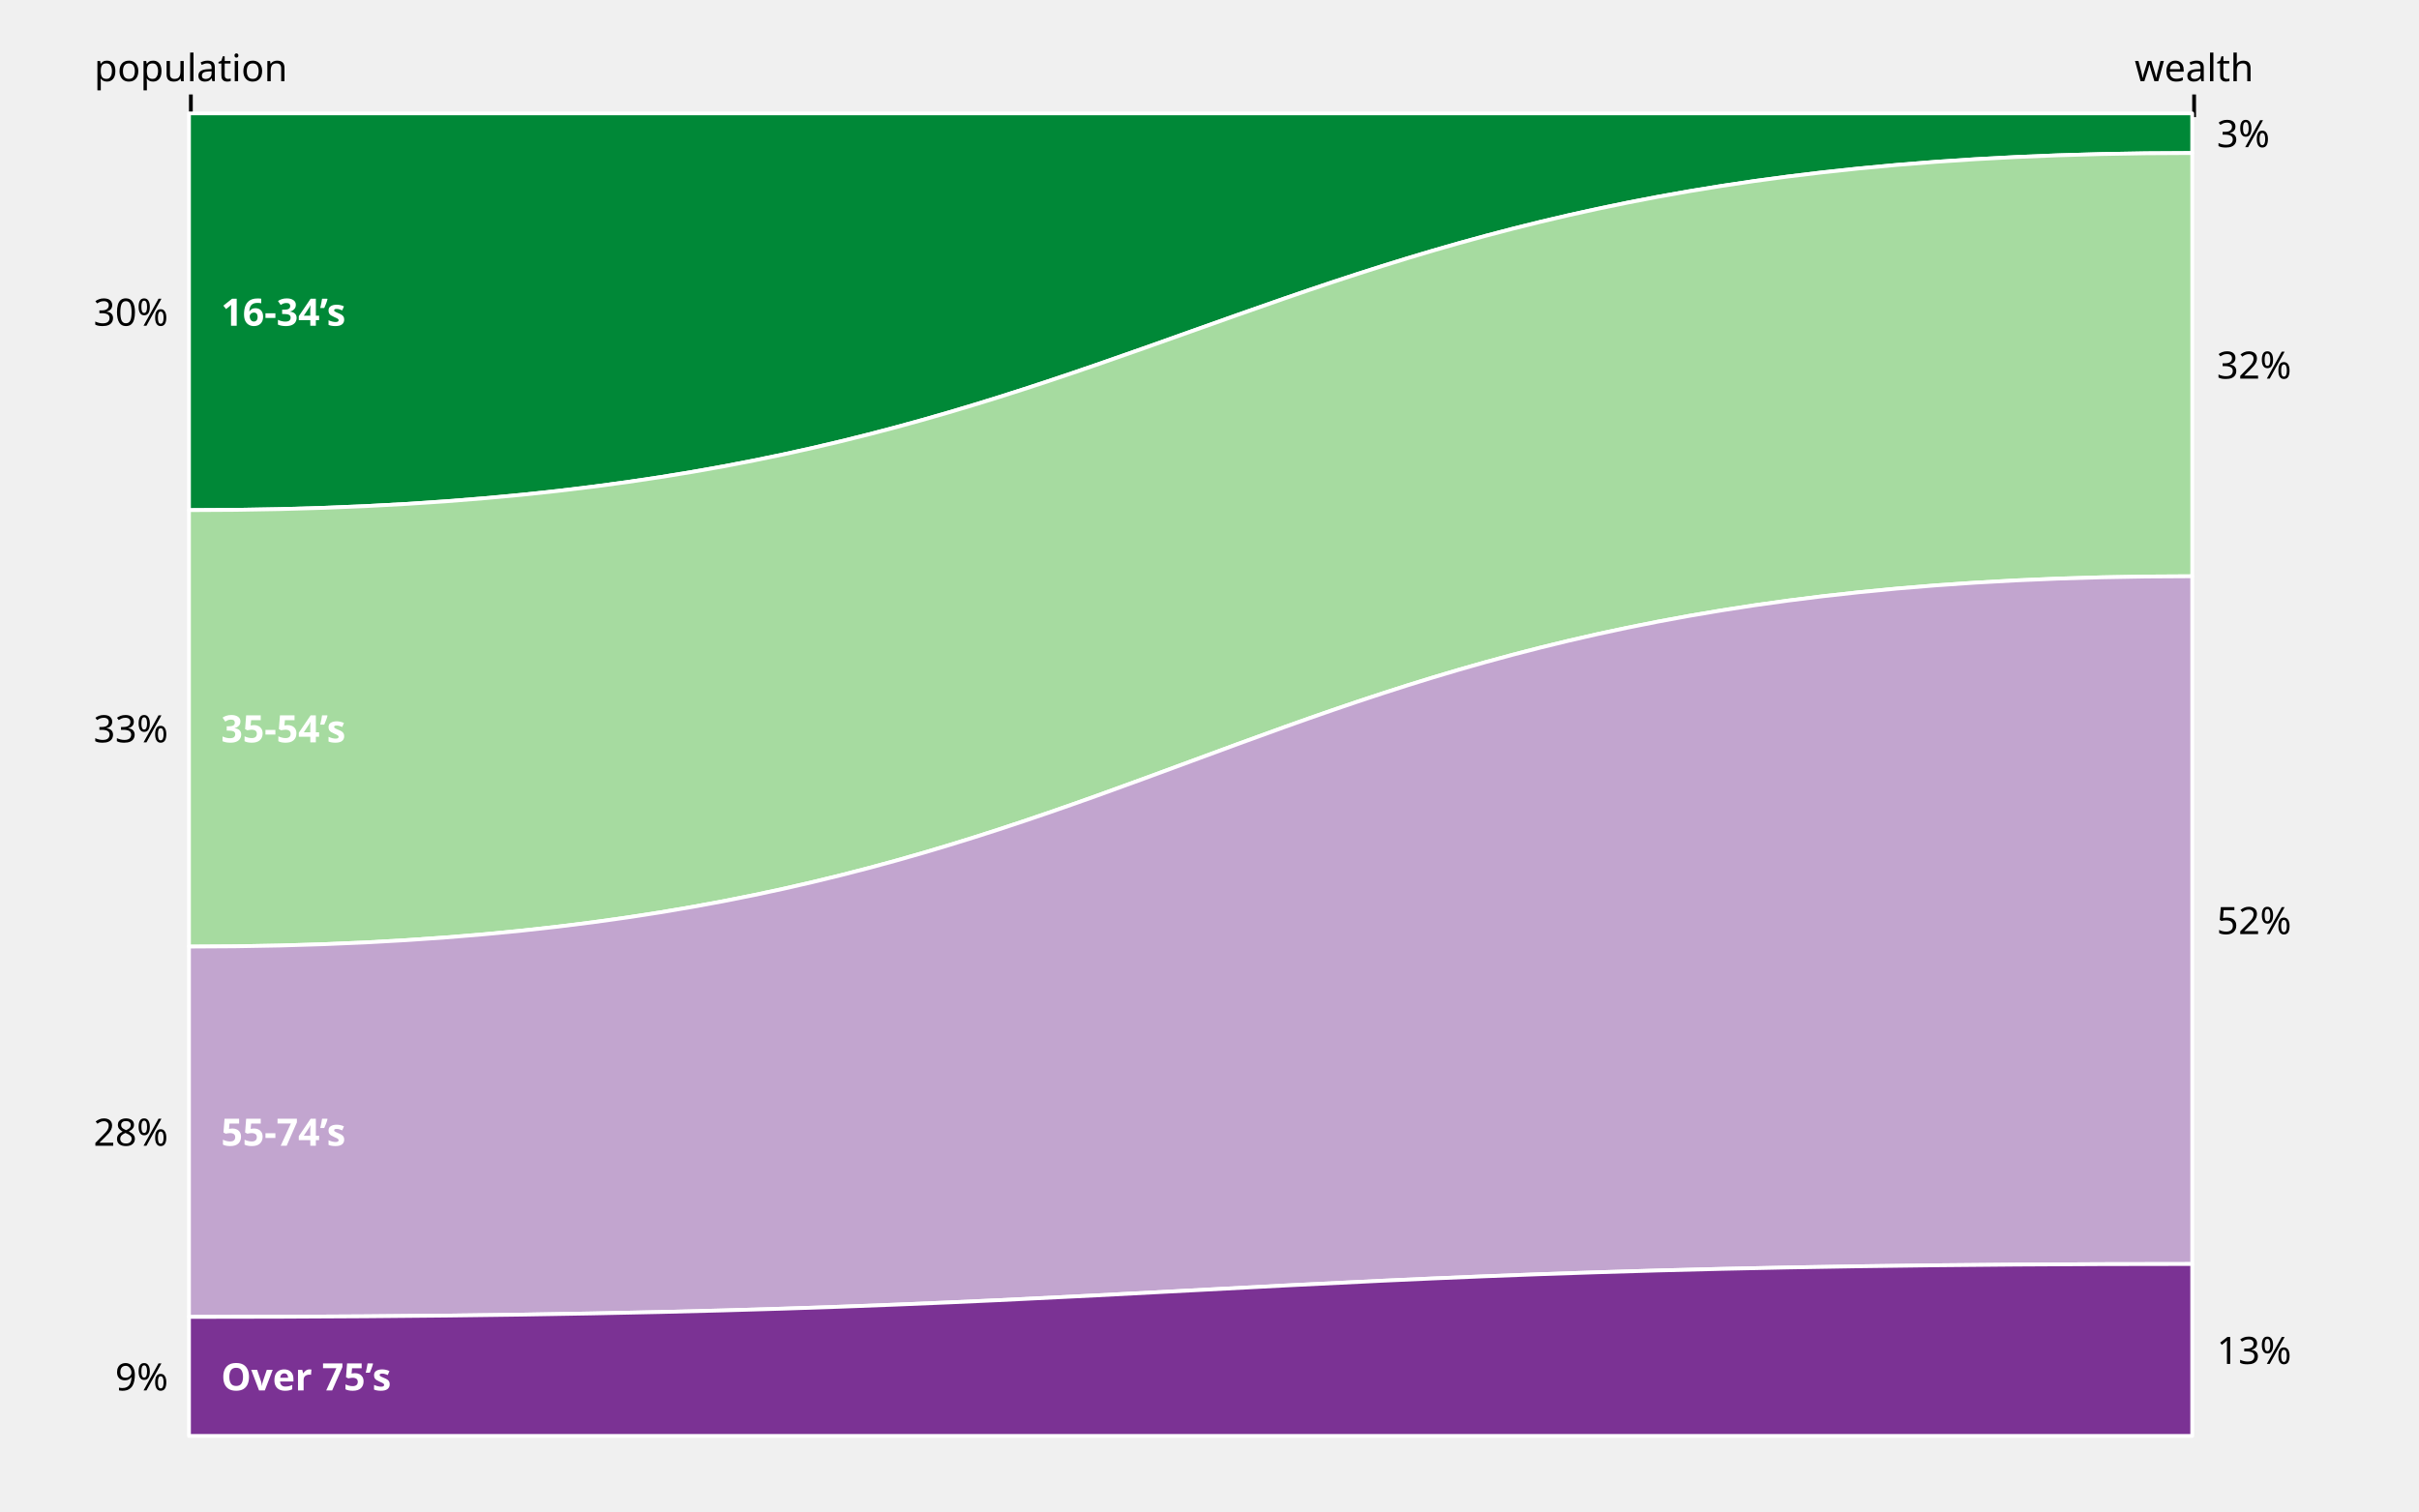
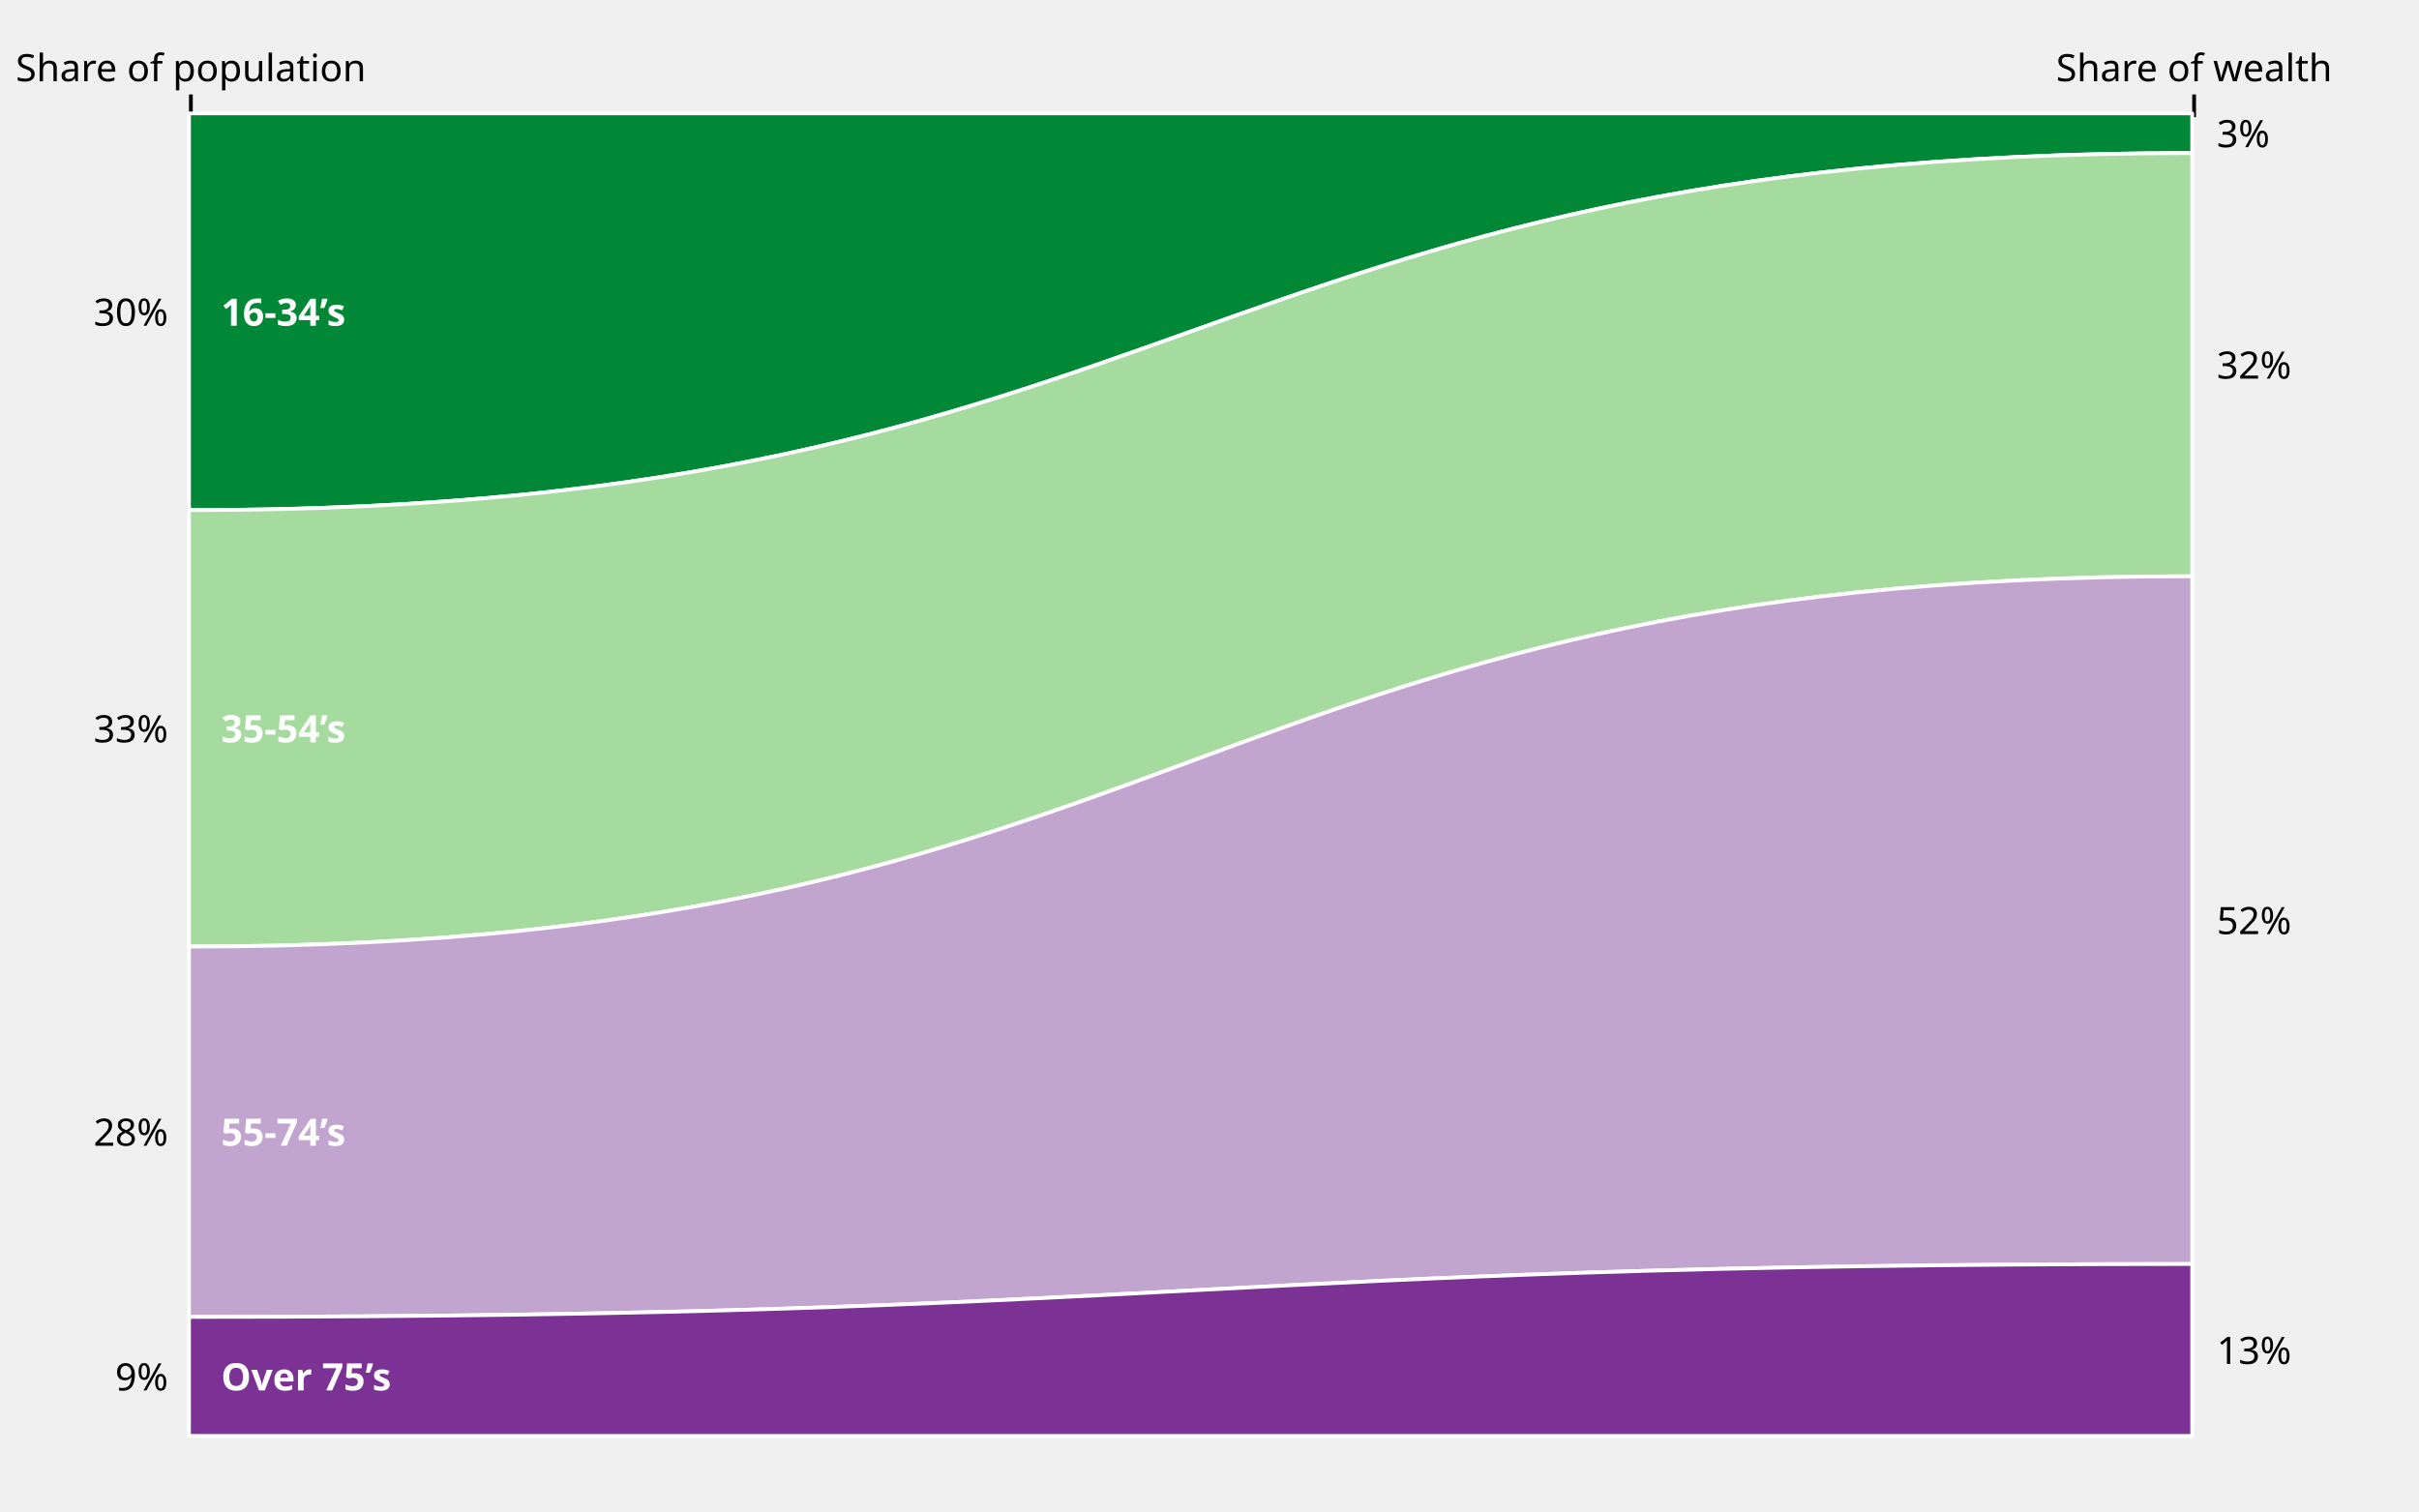
<svg xmlns="http://www.w3.org/2000/svg" class="plot" fill="currentColor" font-family="system-ui, sans-serif" font-size="10" text-anchor="middle" width="640" height="400" viewBox="0 0 640 400">
  <style>
    .plot {
      display: block;
      background: white;
      height: auto;
      height: intrinsic;
      max-width: 100%;
    }

    .plot text,
    .plot tspan {
      white-space: pre;
    }
  </style>
  <g aria-label="vector" fill="none" stroke="currentColor" transform="translate(0.5,1)">
    <path transform="translate(50,30)" d="M0,0L0,-6" />
    <path transform="translate(580,30)" d="M0,0L0,-6" />
  </g>
  <g aria-label="text" transform="translate(0.5,-8.5)">
-     <text transform="translate(50,30)">population</text>
-     <text transform="translate(580,30)">wealth</text>
+     <text transform="translate(50,30)">Share of population</text>
+     <text transform="translate(580,30)">Share of wealth</text>
  </g>
  <g aria-label="area" stroke="white" stroke-linejoin="round" stroke-linecap="round">
    <path fill="#008837" d="M50,135C315,135,315,40.5,580,40.5L580,30C315,30,315,30,50,30Z" />
    <path fill="#a6dba0" d="M50,250.5C315,250.5,315,152.5,580,152.5L580,40.5C315,40.5,315,135,50,135Z" />
    <path fill="#c2a5cf" d="M50,348.5C315,348.5,315,334.5,580,334.5L580,152.5C315,152.5,315,250.5,50,250.5Z" />
    <path fill="#7b3294" d="M50,380C315,380,315,380,580,380L580,334.5C315,334.5,315,348.5,50,348.5Z" />
  </g>
  <g aria-label="text" text-anchor="end" transform="translate(-5.5,0.5)">
    <text y="0.32em" transform="translate(50,82.5)">30%</text>
    <text y="0.32em" transform="translate(50,192.75)">33%</text>
    <text y="0.32em" transform="translate(50,299.5)">28%</text>
    <text y="0.32em" transform="translate(50,364.25)">9%</text>
  </g>
  <g aria-label="text" text-anchor="start" transform="translate(6.5,0.5)">
    <text y="0.32em" transform="translate(580,35.25)">3%</text>
    <text y="0.32em" transform="translate(580,96.5)">32%</text>
    <text y="0.32em" transform="translate(580,243.5)">52%</text>
    <text y="0.32em" transform="translate(580,357.25)">13%</text>
  </g>
  <g aria-label="text" fill="white" text-anchor="start" font-weight="bold" transform="translate(8.5,0.5)">
    <text y="0.32em" transform="translate(50,82.5)">16-34’s</text>
    <text y="0.32em" transform="translate(50,192.75)">35-54’s</text>
    <text y="0.32em" transform="translate(50,299.5)">55-74’s</text>
    <text y="0.32em" transform="translate(50,364.25)">Over 75’s</text>
  </g>
</svg>
